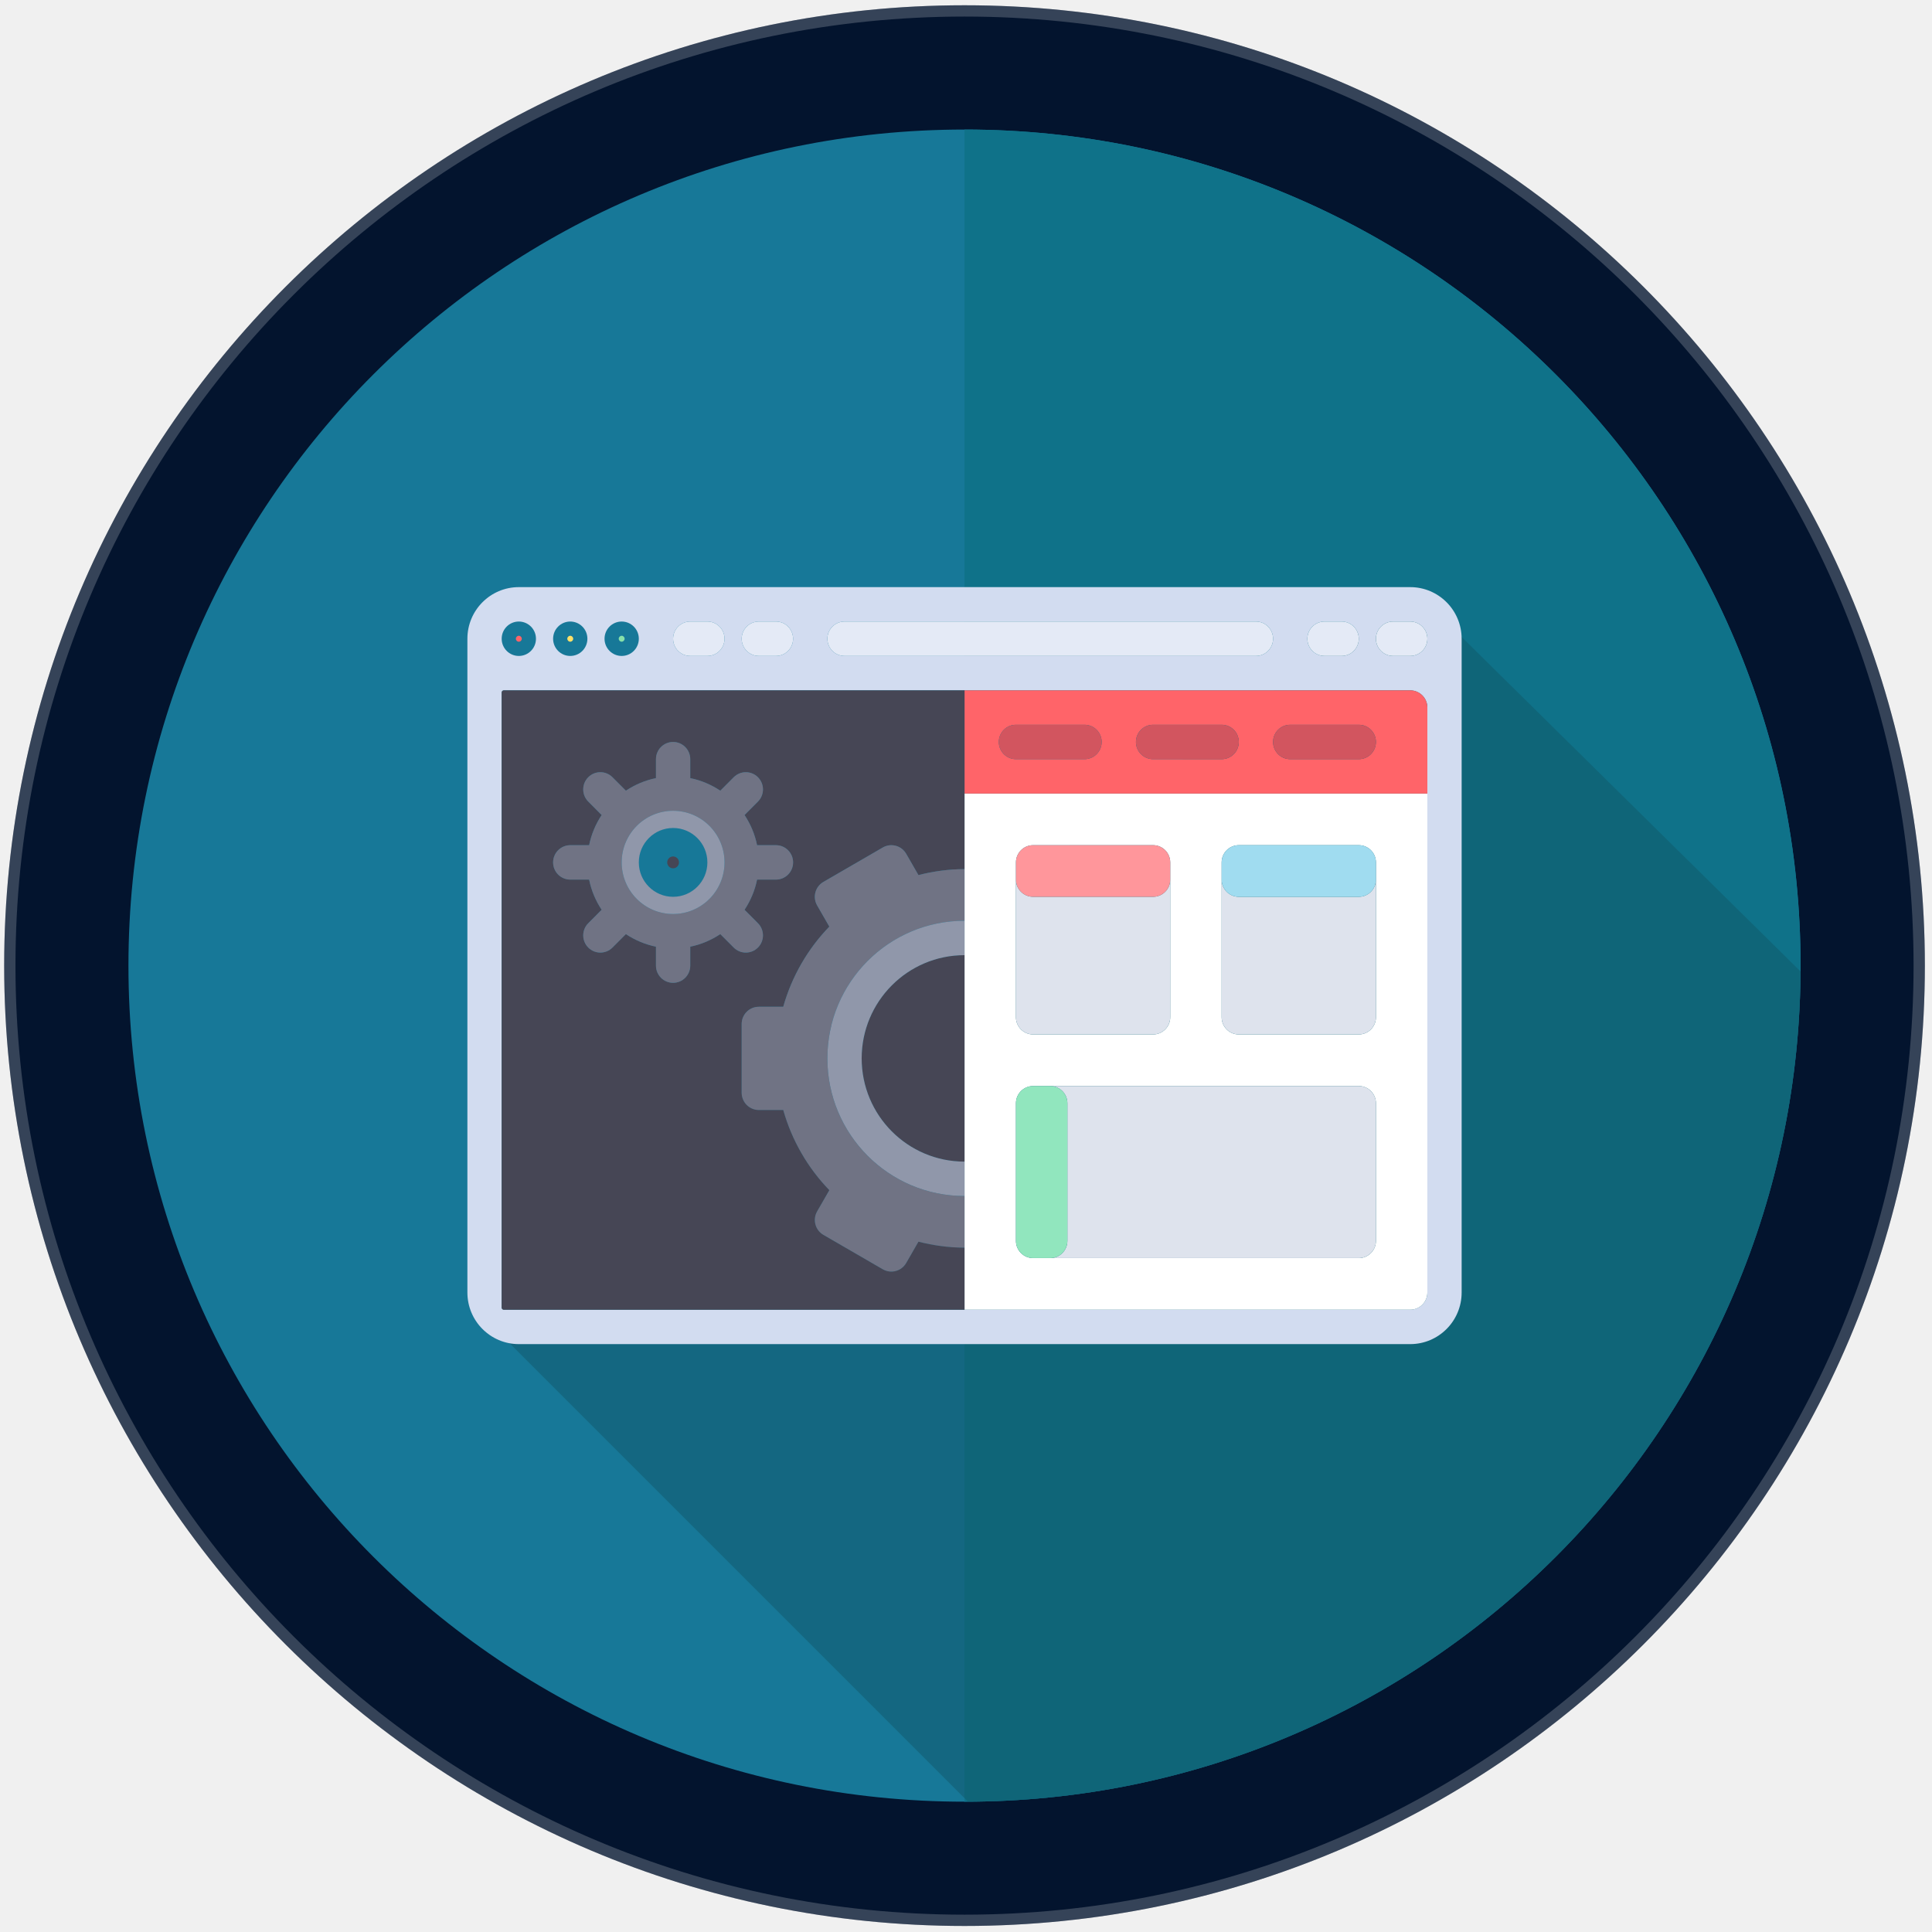
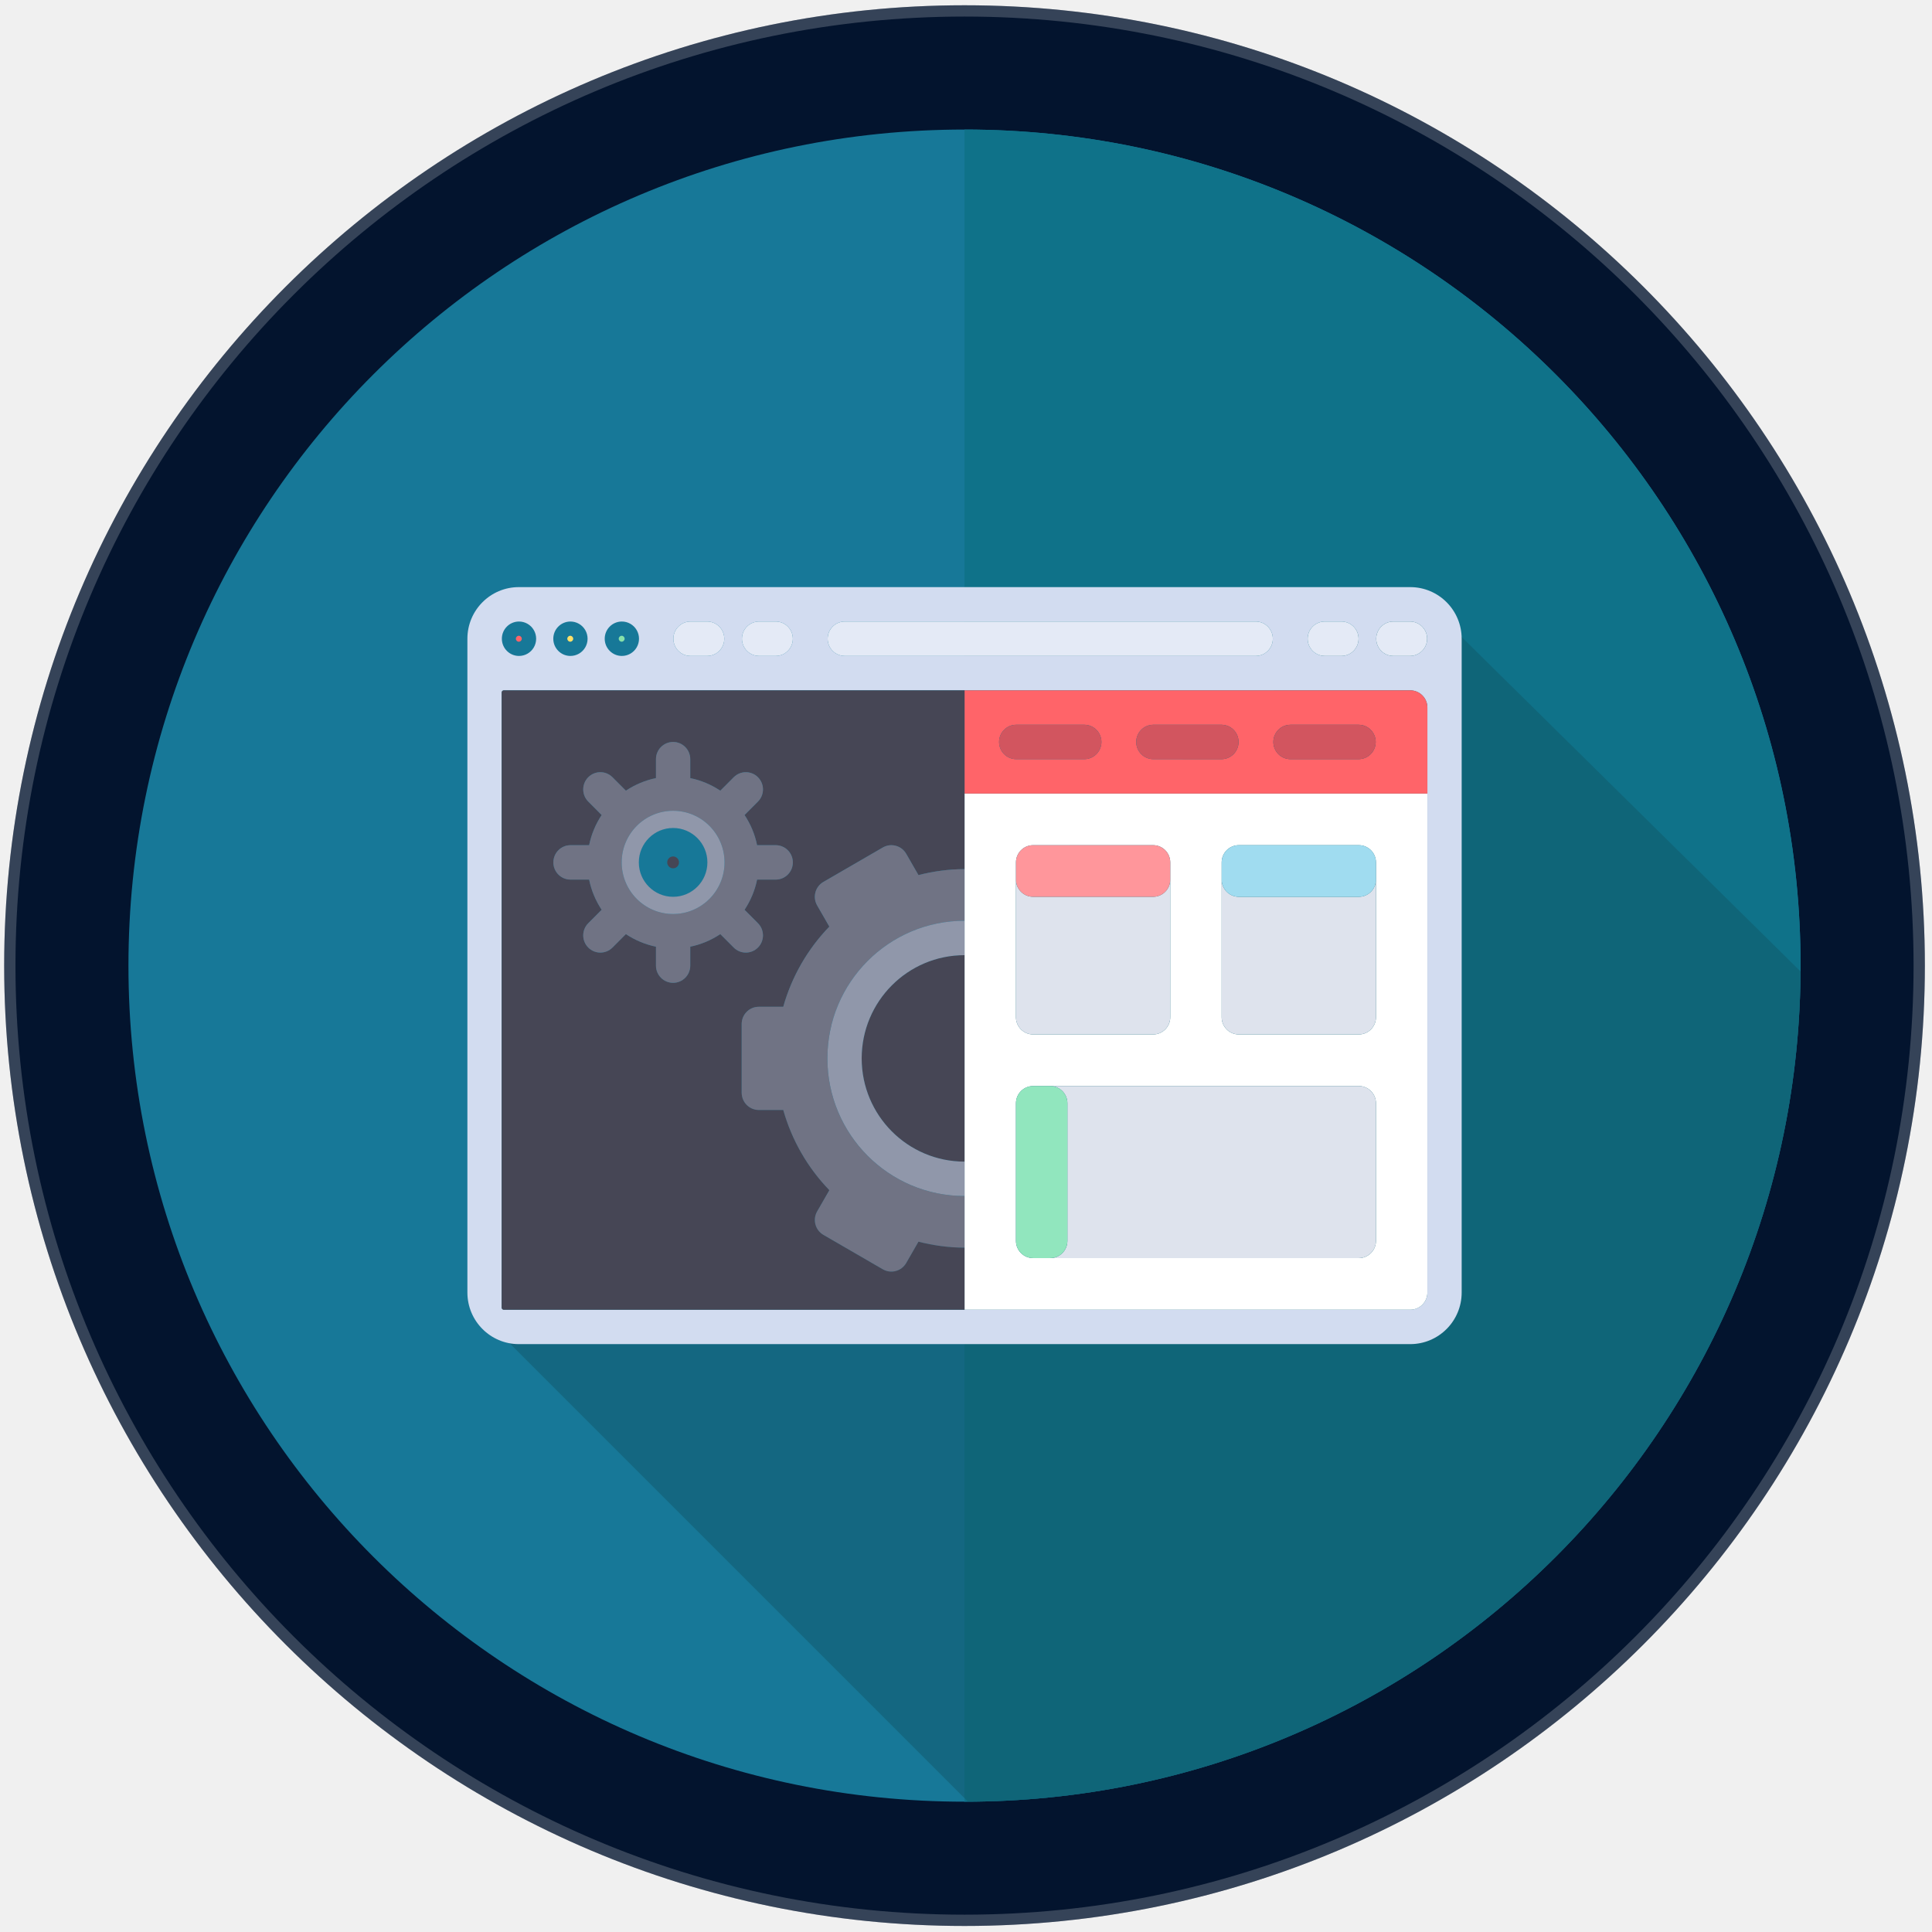
- <svg xmlns="http://www.w3.org/2000/svg" version="1.1" id="Слой_1" x="0px" y="0px" width="171px" height="171px" viewBox="0 0 171 171" enable-background="new 0 0 171 171" xml:space="preserve">
-   <g id="g4451">
-     <g id="g4274">
-       <path id="path4272" fill="#03142E" d="M85.369,0.466c46.9,0,85,38.1,85,85s-38.1,85-85,85    s-85-38.1-85-85S38.469,0.466,85.369,0.466z" />
-       <path id="path4271" opacity="0.2" fill="none" stroke="#FFFFFF" enable-background="new    " d="    M85.369,0.966c46.624,0,84.5,37.876,84.5,84.5s-37.876,84.5-84.5,84.5s-84.5-37.876-84.5-84.5S38.745,0.966,85.369,0.966z" />
+ <svg xmlns="http://www.w3.org/2000/svg" width="171" height="171" viewBox="0 0 171 171">
+   <path fill="#03142E" d="M85.369.466c46.9 0 85 38.1 85 85s-38.1 85-85 85-85-38.1-85-85 38.1-85 85-85z" />
+   <path opacity=".2" fill="none" stroke="#FFF" enable-background="new" d="M85.369.966c46.624 0 84.5 37.876 84.5 84.5s-37.876 84.5-84.5 84.5-84.5-37.876-84.5-84.5 37.876-84.5 84.5-84.5z" />
+   <g transform="translate(.25 -.25)">
+     <circle fill="#177898" cx="85.119" cy="85.716" r="74" />
+     <path fill="#0F7289" d="M85.134 11.716l-.021.002v147.998h.021c40.86 0 73.984-33.131 73.984-74s-33.123-74-73.984-74z" />
+   </g>
+   <defs>
+     <filter id="a" filterUnits="userSpaceOnUse" x="41.369" y="51.938" width="124" height="113.219">
+       <feColorMatrix values="1 0 0 0 0 0 1 0 0 0 0 0 1 0 0 0 0 0 1 0" />
+     </filter>
+   </defs>
+   <mask maskUnits="userSpaceOnUse" x="41.369" y="51.938" width="124" height="113.219" id="b">
+     <g transform="translate(.25 -.25)" filter="url(#a)">
+       <circle fill="#177898" cx="85.119" cy="85.716" r="74" />
+       <path fill="#0F7289" d="M85.134 11.716l-.021.002v147.998h.021c40.86 0 73.984-33.131 73.984-74s-33.123-74-73.984-74z" />
    </g>
-     <g id="g4232" transform="translate(0.25,-0.25)">
-       <circle id="path4230" fill="#177898" cx="85.119" cy="85.716" r="74" />
-       <path id="path4278" fill="#0F7289" d="M85.134,11.716c-0.007,0.001-0.014,0.001-0.021,0.002    v147.998c0.007,0,0.014,0,0.021,0c40.86,0,73.984-33.131,73.984-74S125.995,11.716,85.134,11.716    C85.134,11.716,85.134,11.716,85.134,11.716z" />
+   </mask>
+   <path mask="url(#b)" fill="#0F4E5D" d="M41.369 115.156l50 50 35.25-13.5 23.5-17.5 13.25-25.5 1.5-7.75-.25-6.25.75-2.75-40.5-39.969-83.5 63.219z" />
+   <g transform="matrix(.17188 0 0 .1725 41.5 41.15)">
+     <path fill="#D2DCF0" d="M484.755 62.699H25.721c-14.626 0-26.483 11.857-26.483 26.483v335.449c0 14.626 11.857 26.483 26.483 26.483h459.034c14.626 0 26.483-11.857 26.483-26.483V89.182c0-14.626-11.857-26.483-26.483-26.483zm-44.138 17.655h8.828a8.829 8.829 0 0 1 0 17.656h-8.828a8.829 8.829 0 0 1 0-17.656zm-247.172 0h211.862a8.829 8.829 0 0 1 0 17.656H193.445a8.829 8.829 0 0 1 0-17.656zm-44.138 0h8.828a8.829 8.829 0 0 1 0 17.656h-8.828a8.829 8.829 0 0 1 0-17.656zm-35.31 0h8.828a8.829 8.829 0 0 1 0 17.656h-8.828a8.829 8.829 0 0 1 0-17.656zm-35.311 0a8.829 8.829 0 1 1-.001 17.657 8.829 8.829 0 0 1 .001-17.657zm-26.482 0a8.829 8.829 0 1 1-.001 17.657 8.829 8.829 0 0 1 .001-17.657zm-26.483 0a8.829 8.829 0 1 1-.001 17.657 8.829 8.829 0 0 1 .001-17.657zm467.862 88.276v256.001a8.829 8.829 0 0 1-8.828 8.828H17.997a1.103 1.103 0 0 1-1.103-1.103V116.769c0-.609.494-1.103 1.103-1.103h466.758a8.829 8.829 0 0 1 8.828 8.828v44.136zm-8.828-70.621h-8.828a8.829 8.829 0 0 1 0-17.656h8.828a8.829 8.829 0 0 1 0 17.656z" />
+     <path fill="#FFF" d="M255.238 207.403v226.055h229.517a8.829 8.829 0 0 0 8.828-8.828v-256H255.238v38.773zm132.414 5.365v-8.828a8.829 8.829 0 0 1 8.828-8.828h61.793a8.829 8.829 0 0 1 8.828 8.828v79.449a8.829 8.829 0 0 1-8.828 8.828H396.48a8.829 8.829 0 0 1-8.828-8.828v-70.621zm-105.931 0v-8.828a8.829 8.829 0 0 1 8.828-8.828h61.793a8.829 8.829 0 0 1 8.828 8.828v79.449a8.829 8.829 0 0 1-8.828 8.828h-61.794a8.829 8.829 0 0 1-8.828-8.828v-70.621h.001zm8.827 105.931h167.725a8.829 8.829 0 0 1 8.828 8.828v70.621a8.829 8.829 0 0 1-8.828 8.828H290.548a8.829 8.829 0 0 1-8.828-8.828v-70.621a8.83 8.83 0 0 1 8.828-8.828z" />
+     <ellipse fill="#FF6469" cx="25.721" cy="89.182" rx="1.517" ry="1.523" />
+     <ellipse fill="#FFE169" cx="52.204" cy="89.182" rx="1.517" ry="1.523" />
+     <ellipse fill="#87E1AA" cx="78.686" cy="89.182" rx="1.517" ry="1.523" />
+     <path d="M113.997 98.009h8.828a8.829 8.829 0 0 0 0-17.656h-8.828a8.829 8.829 0 0 0 0 17.656zm35.31 0h8.828a8.829 8.829 0 0 0 0-17.656h-8.828a8.829 8.829 0 0 0 0 17.656zm291.31 0h8.828a8.829 8.829 0 0 0 0-17.656h-8.828a8.829 8.829 0 0 0 0 17.656zm44.138-17.655h-8.828a8.829 8.829 0 0 0 0 17.656h8.828a8.829 8.829 0 0 0 0-17.656zm-291.31 17.655h211.862a8.829 8.829 0 0 0 0-17.656H193.445a8.829 8.829 0 0 0 0 17.656z" fill="#E4EAF6" />
+     <path fill="#FF6469" d="M484.755 115.665H255.238v52.966h238.345v-44.138a8.828 8.828 0 0 0-8.828-8.828zm-167.724 35.31h-35.31a8.829 8.829 0 0 1 0-17.656h35.31a8.829 8.829 0 0 1 0 17.656zm70.621 0h-35.31a8.829 8.829 0 0 1 0-17.656h35.31a8.829 8.829 0 0 1 0 17.656zm70.62 0h-35.31a8.829 8.829 0 0 1 0-17.656h35.31a8.829 8.829 0 0 1 0 17.656z" />
+     <path d="M317.031 133.32h-35.31a8.829 8.829 0 0 0 0 17.656h35.31a8.829 8.829 0 0 0 0-17.656zm70.621 0h-35.31a8.829 8.829 0 0 0 0 17.656h35.31a8.829 8.829 0 0 0 0-17.656zm70.62 0h-35.31a8.829 8.829 0 0 0 0 17.656h35.31a8.829 8.829 0 0 0 0-17.656z" fill="#D2555F" />
+     <path d="M290.548 292.216h61.793a8.829 8.829 0 0 0 8.828-8.828v-70.621a8.829 8.829 0 0 1-8.828 8.828h-61.793a8.829 8.829 0 0 1-8.828-8.828v70.621a8.829 8.829 0 0 0 8.828 8.828zm105.931 0h61.793a8.829 8.829 0 0 0 8.828-8.828v-70.621a8.829 8.829 0 0 1-8.828 8.828h-61.793a8.829 8.829 0 0 1-8.828-8.828v70.621a8.829 8.829 0 0 0 8.828 8.828z" fill="#DEE3ED" />
+     <path fill="#FF969B" d="M290.548 221.596h61.793a8.829 8.829 0 0 0 8.828-8.828v-8.828a8.829 8.829 0 0 0-8.828-8.828h-61.793a8.829 8.829 0 0 0-8.828 8.828v8.828a8.83 8.83 0 0 0 8.828 8.828z" />
+     <path fill="#A0DCF0" d="M396.479 221.596h61.793a8.829 8.829 0 0 0 8.828-8.828v-8.828a8.829 8.829 0 0 0-8.828-8.828h-61.793a8.829 8.829 0 0 0-8.828 8.828v8.828a8.83 8.83 0 0 0 8.828 8.828z" />
+     <path fill="#DEE3ED" d="M308.204 327.527v70.621a8.829 8.829 0 0 1-8.828 8.828h158.897a8.829 8.829 0 0 0 8.828-8.828v-70.621a8.829 8.829 0 0 0-8.828-8.828H299.376a8.829 8.829 0 0 1 8.828 8.828z" />
+     <path fill="#91E6BE" d="M290.548 406.976h8.828a8.829 8.829 0 0 0 8.828-8.828v-70.621a8.829 8.829 0 0 0-8.828-8.828h-8.828a8.829 8.829 0 0 0-8.828 8.828v70.621a8.83 8.83 0 0 0 8.828 8.828z" />
+     <g fill="#464655">
+       <path d="M202.272 304.507c0 29.252 23.713 52.966 52.966 52.966V251.541c-29.252 0-52.966 23.713-52.966 52.966z" />
+       <path d="M231.512 398.569l-6.305 10.921a8.828 8.828 0 0 1-12.058 3.231l-30.58-17.655a8.83 8.83 0 0 1-3.231-12.06l6.285-10.885a96.892 96.892 0 0 1-23.736-41.13h-12.579a8.829 8.829 0 0 1-8.828-8.828v-35.31a8.829 8.829 0 0 1 8.828-8.828h12.578a96.88 96.88 0 0 1 23.735-41.129l-6.283-10.882a8.829 8.829 0 0 1 3.231-12.06l30.58-17.655a8.826 8.826 0 0 1 12.058 3.231l6.303 10.919c7.608-1.914 15.528-3.043 23.729-3.043v-91.74H17.997c-.609 0-1.103.494-1.103 1.103v315.587c0 .609.494 1.103 1.103 1.103h237.241V401.61c-8.201.001-16.12-1.127-23.726-3.041zM129.478 240.74c-4.63 3.064-9.852 5.306-15.481 6.449v9.717a8.828 8.828 0 0 1-8.829 8.828 8.829 8.829 0 0 1-8.828-8.828v-9.718c-5.632-1.142-10.856-3.384-15.486-6.451l-6.897 6.897a8.826 8.826 0 0 1-12.484 0 8.827 8.827 0 0 1 0-12.483l6.897-6.898c-3.065-4.629-5.308-9.854-6.451-15.485h-9.716a8.829 8.829 0 0 1 0-17.656h9.717c1.143-5.632 3.384-10.854 6.45-15.482l-6.901-6.901a8.828 8.828 0 0 1 0-12.484 8.826 8.826 0 0 1 12.483 0l6.9 6.9c4.631-3.065 9.855-5.309 15.488-6.452v-9.717a8.828 8.828 0 0 1 8.829-8.828 8.829 8.829 0 0 1 8.828 8.828v9.717c5.632 1.143 10.855 3.385 15.485 6.451l6.897-6.897a8.826 8.826 0 0 1 12.484 0 8.827 8.827 0 0 1 0 12.483l-6.897 6.898c3.065 4.629 5.308 9.854 6.451 15.485h9.718a8.829 8.829 0 0 1 0 17.656h-9.717c-1.144 5.633-3.385 10.858-6.453 15.489l6.894 6.894a8.828 8.828 0 0 1 0 12.484 8.826 8.826 0 0 1-12.483 0l-6.898-6.896z" />
+       <ellipse cx="105.169" cy="203.94" rx="3.034" ry="3.045" />
    </g>
-     <defs>
-       <filter id="Adobe_OpacityMaskFilter" filterUnits="userSpaceOnUse" x="41.369" y="51.938" width="124" height="113.219">
-         <feColorMatrix type="matrix" values="1 0 0 0 0  0 1 0 0 0  0 0 1 0 0  0 0 0 1 0" />
-       </filter>
-     </defs>
-     <mask maskUnits="userSpaceOnUse" x="41.369" y="51.938" width="124" height="113.219" id="mask4443">
-       <g id="g4445" transform="translate(0.25,-0.25)" filter="url(#Adobe_OpacityMaskFilter)">
-         <circle id="circle4447" fill="#177898" cx="85.119" cy="85.716" r="74" />
-         <path id="path4449" fill="#0F7289" d="M85.134,11.716c-0.007,0.001-0.014,0.001-0.021,0.002     v147.998c0.007,0,0.014,0,0.021,0c40.86,0,73.984-33.131,73.984-74S125.995,11.716,85.134,11.716     C85.134,11.716,85.134,11.716,85.134,11.716z" />
-       </g>
-     </mask>
-     <path id="path4435" mask="url(#mask4443)" fill="#0F4E5D" d="   M41.369,115.156l50,50l35.25-13.5l23.5-17.5l13.25-25.5l1.5-7.75l-0.25-6.25l0.75-2.75l-40.5-39.969L41.369,115.156z" />
-     <g id="g4387" transform="matrix(0.171875,0,0,0.1724964,41.5,41.15093)">
-       <path id="path4289" fill="#D2DCF0" d="M484.755,62.699H25.721    c-14.626,0-26.483,11.857-26.483,26.483v335.449c0,14.626,11.857,26.483,26.483,26.483h459.034    c14.626,0,26.483-11.857,26.483-26.483V89.182C511.238,74.556,499.381,62.699,484.755,62.699z M440.617,80.354h8.828    c4.875,0,8.828,3.953,8.828,8.828s-3.953,8.828-8.828,8.828h-8.828c-4.875,0-8.828-3.953-8.828-8.828    C431.79,84.307,435.742,80.354,440.617,80.354z M193.445,80.354h211.862c4.875,0,8.828,3.953,8.828,8.828    s-3.953,8.828-8.828,8.828H193.445c-4.875,0-8.828-3.953-8.828-8.828S188.57,80.354,193.445,80.354z M149.307,80.354h8.828    c4.875,0,8.828,3.953,8.828,8.828s-3.953,8.828-8.828,8.828h-8.828c-4.875,0-8.828-3.953-8.828-8.828    S144.432,80.354,149.307,80.354z M113.997,80.354h8.828c4.875,0,8.828,3.953,8.828,8.828s-3.953,8.828-8.828,8.828h-8.828    c-4.875,0-8.828-3.953-8.828-8.828S109.122,80.354,113.997,80.354z M78.686,80.354c4.875,0,8.828,3.953,8.828,8.828    s-3.953,8.828-8.828,8.828s-8.828-3.953-8.828-8.828C69.859,84.307,73.811,80.354,78.686,80.354z M52.204,80.354    c4.875,0,8.828,3.953,8.828,8.828s-3.953,8.828-8.828,8.828s-8.828-3.953-8.828-8.828S47.328,80.354,52.204,80.354z     M25.721,80.354c4.875,0,8.828,3.953,8.828,8.828s-3.953,8.828-8.828,8.828s-8.828-3.953-8.828-8.828S20.846,80.354,25.721,80.354    z M493.583,168.63v256.001c0,4.875-3.953,8.828-8.828,8.828H255.238H25.721h-7.724c-0.609,0-1.103-0.494-1.103-1.103v-7.724    V168.631v-44.138v-7.724c0-0.609,0.494-1.103,1.103-1.103h7.724h229.517h229.517c4.875,0,8.828,3.953,8.828,8.828    C493.583,124.494,493.583,168.63,493.583,168.63z M484.755,98.009h-8.828c-4.875,0-8.828-3.953-8.828-8.828    s3.953-8.828,8.828-8.828h8.828c4.875,0,8.828,3.953,8.828,8.828C493.583,94.057,489.63,98.009,484.755,98.009z" />
-       <path id="path4291" fill="#FFFFFF" d="M255.238,207.403v26.483v17.655v105.931v17.655v26.483    v31.848h229.517c4.875,0,8.828-3.953,8.828-8.828V168.63H255.238C255.238,168.63,255.238,207.403,255.238,207.403z     M387.652,212.768v-8.828c0-4.875,3.953-8.828,8.828-8.828h61.793c4.875,0,8.828,3.953,8.828,8.828v8.828v70.621    c0,4.875-3.953,8.828-8.828,8.828H396.48c-4.875,0-8.828-3.953-8.828-8.828V212.768z M281.721,212.768v-8.828    c0-4.875,3.953-8.828,8.828-8.828h61.793c4.875,0,8.828,3.953,8.828,8.828v8.828v70.621c0,4.875-3.953,8.828-8.828,8.828h-61.794    c-4.875,0-8.828-3.953-8.828-8.828v-70.621H281.721z M290.548,318.699h8.828h158.897c4.875,0,8.828,3.953,8.828,8.828v70.621    c0,4.875-3.953,8.828-8.828,8.828H299.376h-8.828c-4.875,0-8.828-3.953-8.828-8.828v-70.621    C281.721,322.652,285.673,318.699,290.548,318.699z" />
-       <ellipse id="circle4293" fill="#FF6469" cx="25.721" cy="89.182" rx="1.517" ry="1.523" />
-       <ellipse id="circle4295" fill="#FFE169" cx="52.204" cy="89.182" rx="1.517" ry="1.523" />
-       <ellipse id="circle4297" fill="#87E1AA" cx="78.686" cy="89.182" rx="1.517" ry="1.523" />
-       <g id="g4299">
-         <path id="path4301" fill="#E4EAF6" d="M113.997,98.009h8.828c4.875,0,8.828-3.953,8.828-8.828     s-3.953-8.828-8.828-8.828h-8.828c-4.875,0-8.828,3.953-8.828,8.828C105.169,94.057,109.122,98.009,113.997,98.009z" />
-         <path id="path4303" fill="#E4EAF6" d="M149.307,98.009h8.828c4.875,0,8.828-3.953,8.828-8.828     s-3.953-8.828-8.828-8.828h-8.828c-4.875,0-8.828,3.953-8.828,8.828C140.479,94.057,144.432,98.009,149.307,98.009z" />
-         <path id="path4305" fill="#E4EAF6" d="M440.617,98.009h8.828c4.875,0,8.828-3.953,8.828-8.828     s-3.953-8.828-8.828-8.828h-8.828c-4.875,0-8.828,3.953-8.828,8.828C431.79,94.057,435.742,98.009,440.617,98.009z" />
-         <path id="path4307" fill="#E4EAF6" d="M484.755,80.354h-8.828     c-4.875,0-8.828,3.953-8.828,8.828s3.953,8.828,8.828,8.828h8.828c4.875,0,8.828-3.953,8.828-8.828S489.63,80.354,484.755,80.354     z" />
-         <path id="path4309" fill="#E4EAF6" d="M193.445,98.009h211.862     c4.875,0,8.828-3.953,8.828-8.828s-3.953-8.828-8.828-8.828H193.445c-4.875,0-8.828,3.953-8.828,8.828     C184.617,94.057,188.57,98.009,193.445,98.009z" />
-       </g>
-       <path id="path4311" fill="#FF6469" d="M484.755,115.665H255.238v52.966h238.345v-44.138    C493.583,119.617,489.63,115.665,484.755,115.665z M317.031,150.975h-35.31c-4.875,0-8.828-3.953-8.828-8.828    c0-4.875,3.953-8.828,8.828-8.828h35.31c4.875,0,8.828,3.953,8.828,8.828C325.859,147.022,321.906,150.975,317.031,150.975z     M387.652,150.975h-35.31c-4.875,0-8.828-3.953-8.828-8.828c0-4.875,3.953-8.828,8.828-8.828h35.31    c4.875,0,8.828,3.953,8.828,8.828C396.48,147.022,392.527,150.975,387.652,150.975z M458.272,150.975h-35.31    c-4.875,0-8.828-3.953-8.828-8.828c0-4.875,3.953-8.828,8.828-8.828h35.31c4.875,0,8.828,3.953,8.828,8.828    C467.1,147.022,463.148,150.975,458.272,150.975z" />
-       <g id="g4313">
-         <path id="path4315" fill="#D2555F" d="M317.031,133.32h-35.31     c-4.875,0-8.828,3.953-8.828,8.828c0,4.875,3.953,8.828,8.828,8.828h35.31c4.875,0,8.828-3.953,8.828-8.828     C325.859,137.273,321.906,133.32,317.031,133.32z" />
-         <path id="path4317" fill="#D2555F" d="M387.652,133.32h-35.31     c-4.875,0-8.828,3.953-8.828,8.828c0,4.875,3.953,8.828,8.828,8.828h35.31c4.875,0,8.828-3.953,8.828-8.828     C396.48,137.273,392.527,133.32,387.652,133.32z" />
-         <path id="path4319" fill="#D2555F" d="M458.272,133.32h-35.31     c-4.875,0-8.828,3.953-8.828,8.828c0,4.875,3.953,8.828,8.828,8.828h35.31c4.875,0,8.828-3.953,8.828-8.828     C467.1,137.273,463.148,133.32,458.272,133.32z" />
-       </g>
-       <g id="g4321">
-         <path id="path4323" fill="#DEE3ED" d="M290.548,292.216h61.793     c4.875,0,8.828-3.953,8.828-8.828v-70.621c0,4.875-3.953,8.828-8.828,8.828h-61.793c-4.875,0-8.828-3.953-8.828-8.828v70.621     C281.721,288.264,285.673,292.216,290.548,292.216z" />
-         <path id="path4325" fill="#DEE3ED" d="M396.479,292.216h61.793     c4.875,0,8.828-3.953,8.828-8.828v-70.621c0,4.875-3.953,8.828-8.828,8.828h-61.793c-4.875,0-8.828-3.953-8.828-8.828v70.621     C387.652,288.264,391.604,292.216,396.479,292.216z" />
-       </g>
-       <path id="path4327" fill="#FF969B" d="M290.548,221.596h61.793c4.875,0,8.828-3.953,8.828-8.828    v-8.828c0-4.875-3.953-8.828-8.828-8.828h-61.793c-4.875,0-8.828,3.953-8.828,8.828v8.828    C281.721,217.643,285.673,221.596,290.548,221.596z" />
-       <path id="path4329" fill="#A0DCF0" d="M396.479,221.596h61.793c4.875,0,8.828-3.953,8.828-8.828    v-8.828c0-4.875-3.953-8.828-8.828-8.828h-61.793c-4.875,0-8.828,3.953-8.828,8.828v8.828    C387.652,217.643,391.604,221.596,396.479,221.596z" />
-       <path id="path4331" fill="#DEE3ED" d="M308.204,327.527v70.621c0,4.875-3.953,8.828-8.828,8.828    h158.897c4.875,0,8.828-3.953,8.828-8.828v-70.621c0-4.875-3.953-8.828-8.828-8.828H299.376    C304.251,318.699,308.204,322.652,308.204,327.527z" />
-       <path id="path4333" fill="#91E6BE" d="M290.548,406.976h8.828c4.875,0,8.828-3.953,8.828-8.828    v-70.621c0-4.875-3.953-8.828-8.828-8.828h-8.828c-4.875,0-8.828,3.953-8.828,8.828v70.621    C281.721,403.023,285.673,406.976,290.548,406.976z" />
-       <g id="g4335">
-         <path id="path4337" fill="#464655" d="M202.272,304.507c0,29.252,23.713,52.966,52.966,52.966     V251.541C225.986,251.541,202.272,275.254,202.272,304.507z" />
-         <path id="path4339" fill="#464655" d="M231.512,398.569l-6.305,10.921     c-2.438,4.222-7.837,5.668-12.058,3.231l-30.58-17.655c-4.222-2.438-5.668-7.837-3.231-12.06l6.285-10.885     c-11.05-11.375-19.293-25.443-23.736-41.13h-12.579c-4.875,0-8.828-3.953-8.828-8.828v-35.31c0-4.875,3.953-8.828,8.828-8.828     h12.578c4.442-15.688,12.686-29.754,23.735-41.129l-6.283-10.882c-2.438-4.223-0.991-9.622,3.231-12.06l30.58-17.655     c4.222-2.438,9.621-0.991,12.058,3.231l6.303,10.919c7.608-1.914,15.528-3.043,23.729-3.043v-38.774v-52.966H25.721h-7.724     c-0.609,0-1.103,0.494-1.103,1.103v7.724v44.138v256.001v7.724c0,0.609,0.494,1.103,1.103,1.103h7.724h229.517V401.61     C247.037,401.611,239.118,400.483,231.512,398.569z M129.478,240.74c-4.63,3.064-9.852,5.306-15.481,6.449v9.717     c0,4.876-3.953,8.829-8.829,8.828c-4.875,0-8.828-3.953-8.828-8.828v-9.718c-5.632-1.142-10.856-3.384-15.486-6.451l-6.897,6.897     c-3.447,3.448-9.036,3.448-12.484,0c-3.447-3.447-3.447-9.036,0-12.483l6.897-6.898c-3.065-4.629-5.308-9.854-6.451-15.485     h-9.716c-4.875,0-8.828-3.953-8.828-8.828s3.953-8.828,8.828-8.828h9.717c1.143-5.632,3.384-10.854,6.45-15.482l-6.901-6.901     c-3.447-3.448-3.447-9.037,0-12.484l0,0c3.448-3.448,9.036-3.447,12.483,0l6.9,6.9c4.631-3.065,9.855-5.309,15.488-6.452v-9.717     c0-4.876,3.953-8.829,8.829-8.828c4.875,0,8.828,3.953,8.828,8.828v9.717c5.632,1.143,10.855,3.385,15.485,6.451l6.897-6.897     c3.447-3.448,9.036-3.448,12.484,0c3.447,3.447,3.447,9.036,0,12.483l-6.897,6.898c3.065,4.629,5.308,9.854,6.451,15.485h9.718     c4.875,0,8.828,3.953,8.828,8.828s-3.953,8.828-8.828,8.828h-9.717c-1.144,5.633-3.385,10.858-6.453,15.489l6.894,6.894     c3.447,3.448,3.447,9.037,0,12.484l0,0c-3.447,3.448-9.036,3.447-12.483,0L129.478,240.74z" />
-         <ellipse id="circle4341" fill="#464655" cx="105.169" cy="203.94" rx="3.034" ry="3.045" />
-       </g>
-       <path id="path4343" fill="#707384" d="M225.205,199.528c-2.438-4.222-7.837-5.668-12.058-3.231    l-30.58,17.655c-4.222,2.438-5.668,7.837-3.231,12.06l6.283,10.882c-11.049,11.375-19.292,25.442-23.735,41.129h-12.577    c-4.875,0-8.828,3.953-8.828,8.828v35.31c0,4.875,3.953,8.828,8.828,8.828h12.578c4.444,15.688,12.687,29.756,23.736,41.13    l-6.285,10.885c-2.438,4.223-0.991,9.622,3.231,12.06l30.58,17.655c4.222,2.438,9.621,0.991,12.058-3.231l6.305-10.921    c7.607,1.914,15.526,3.042,23.726,3.042v-26.483c-39.002,0-70.621-31.618-70.621-70.621s31.618-70.621,70.621-70.621v-26.483    c-8.202,0-16.121,1.128-23.729,3.043C231.507,210.444,225.205,199.528,225.205,199.528z" />
-       <path id="path4345" fill="#9097AA" d="M184.617,304.507c0,39.003,31.618,70.621,70.621,70.621    v-17.655c-29.252,0-52.966-23.713-52.966-52.966c0-29.252,23.713-52.966,52.966-52.966v-17.655    C216.236,233.886,184.617,265.504,184.617,304.507z" />
-       <path id="path4347" fill="#707384" d="M148.858,247.637L148.858,247.637    c3.448-3.447,3.448-9.036,0.001-12.484l-6.894-6.894c3.066-4.631,5.309-9.856,6.453-15.489h9.717c4.875,0,8.828-3.953,8.828-8.828    s-3.953-8.828-8.828-8.828h-9.717c-1.143-5.632-3.385-10.856-6.451-15.485l6.897-6.898c3.447-3.447,3.447-9.036,0-12.483    c-3.448-3.448-9.037-3.448-12.484,0l-6.897,6.897c-4.63-3.064-9.854-5.308-15.485-6.451v-9.717c0-4.875-3.953-8.828-8.828-8.828    c-4.876-0.001-8.829,3.951-8.829,8.828v9.717c-5.633,1.143-10.857,3.385-15.488,6.452l-6.9-6.9c-3.447-3.447-9.036-3.448-12.483,0    l0,0c-3.448,3.447-3.448,9.036,0,12.484l6.901,6.901c-3.064,4.629-5.306,9.852-6.45,15.482h-9.718    c-4.875,0-8.828,3.953-8.828,8.828s3.953,8.828,8.828,8.828h9.717c1.143,5.632,3.385,10.856,6.451,15.485l-6.897,6.898    c-3.447,3.447-3.447,9.036,0,12.483c3.448,3.448,9.037,3.448,12.484,0l6.897-6.897c4.63,3.065,9.854,5.309,15.486,6.451v9.717    c0,4.875,3.953,8.828,8.828,8.828c4.876,0.001,8.829-3.951,8.829-8.828v-9.718c5.63-1.142,10.851-3.383,15.481-6.449l6.897,6.897    C139.822,251.084,145.411,251.085,148.858,247.637z M105.169,230.423c-14.626,0-26.483-11.857-26.483-26.483    s11.857-26.483,26.483-26.483s26.483,11.857,26.483,26.483C131.652,218.567,119.795,230.423,105.169,230.423z" />
-       <path id="path4349" fill="#9097AA" d="M105.169,177.458c-14.626,0-26.483,11.857-26.483,26.483    s11.857,26.483,26.483,26.483s26.483-11.857,26.483-26.483C131.652,189.314,119.795,177.458,105.169,177.458z M105.169,221.596    c-9.75,0-17.655-7.905-17.655-17.655c0-9.751,7.905-17.655,17.655-17.655s17.655,7.904,17.655,17.655    C122.824,213.691,114.919,221.596,105.169,221.596z" />
-       <g id="g4351">
- 		</g>
-       <g id="g4353">
- 		</g>
-       <g id="g4355">
- 		</g>
-       <g id="g4357">
- 		</g>
-       <g id="g4359">
- 		</g>
-       <g id="g4361">
- 		</g>
-       <g id="g4363">
- 		</g>
-       <g id="g4365">
- 		</g>
-       <g id="g4367">
- 		</g>
-       <g id="g4369">
- 		</g>
-       <g id="g4371">
- 		</g>
-       <g id="g4373">
- 		</g>
-       <g id="g4375">
- 		</g>
-       <g id="g4377">
- 		</g>
-       <g id="g4379">
- 		</g>
-     </g>
+     <path fill="#707384" d="M225.205 199.528a8.828 8.828 0 0 0-12.058-3.231l-30.58 17.655a8.83 8.83 0 0 0-3.231 12.06l6.283 10.882a96.897 96.897 0 0 0-23.735 41.129h-12.577a8.829 8.829 0 0 0-8.828 8.828v35.31a8.829 8.829 0 0 0 8.828 8.828h12.578a96.901 96.901 0 0 0 23.736 41.13l-6.285 10.885a8.829 8.829 0 0 0 3.231 12.06l30.58 17.655a8.826 8.826 0 0 0 12.058-3.231l6.305-10.921c7.607 1.914 15.526 3.042 23.726 3.042v-26.483c-39.002 0-70.621-31.618-70.621-70.621s31.618-70.621 70.621-70.621v-26.483c-8.202 0-16.121 1.128-23.729 3.043l-6.302-10.916z" />
+     <path fill="#9097AA" d="M184.617 304.507c0 39.003 31.618 70.621 70.621 70.621v-17.655c-29.252 0-52.966-23.713-52.966-52.966 0-29.252 23.713-52.966 52.966-52.966v-17.655c-39.002 0-70.621 31.618-70.621 70.621z" />
+     <path fill="#707384" d="M148.858 247.637a8.827 8.827 0 0 0 .001-12.484l-6.894-6.894c3.066-4.631 5.309-9.856 6.453-15.489h9.717a8.829 8.829 0 0 0 0-17.656h-9.717c-1.143-5.632-3.385-10.856-6.451-15.485l6.897-6.898a8.827 8.827 0 0 0 0-12.483 8.826 8.826 0 0 0-12.484 0l-6.897 6.897c-4.63-3.064-9.854-5.308-15.485-6.451v-9.717a8.829 8.829 0 0 0-8.828-8.828 8.827 8.827 0 0 0-8.829 8.828v9.717c-5.633 1.143-10.857 3.385-15.488 6.452l-6.9-6.9a8.826 8.826 0 0 0-12.483 0 8.826 8.826 0 0 0 0 12.484l6.901 6.901c-3.064 4.629-5.306 9.852-6.45 15.482h-9.718a8.829 8.829 0 0 0 0 17.656h9.717c1.143 5.632 3.385 10.856 6.451 15.485l-6.897 6.898a8.827 8.827 0 0 0 0 12.483 8.826 8.826 0 0 0 12.484 0l6.897-6.897c4.63 3.065 9.854 5.309 15.486 6.451v9.717a8.829 8.829 0 0 0 8.828 8.828 8.827 8.827 0 0 0 8.829-8.828v-9.718c5.63-1.142 10.851-3.383 15.481-6.449l6.897 6.897a8.824 8.824 0 0 0 12.482.001zm-43.689-17.214c-14.626 0-26.483-11.857-26.483-26.483s11.857-26.483 26.483-26.483 26.483 11.857 26.483 26.483c0 14.627-11.857 26.483-26.483 26.483z" />
+     <path fill="#9097AA" d="M105.169 177.458c-14.626 0-26.483 11.857-26.483 26.483s11.857 26.483 26.483 26.483 26.483-11.857 26.483-26.483c0-14.627-11.857-26.483-26.483-26.483zm0 44.138c-9.75 0-17.655-7.905-17.655-17.655 0-9.751 7.905-17.655 17.655-17.655s17.655 7.904 17.655 17.655c0 9.75-7.905 17.655-17.655 17.655z" />
  </g>
</svg>
